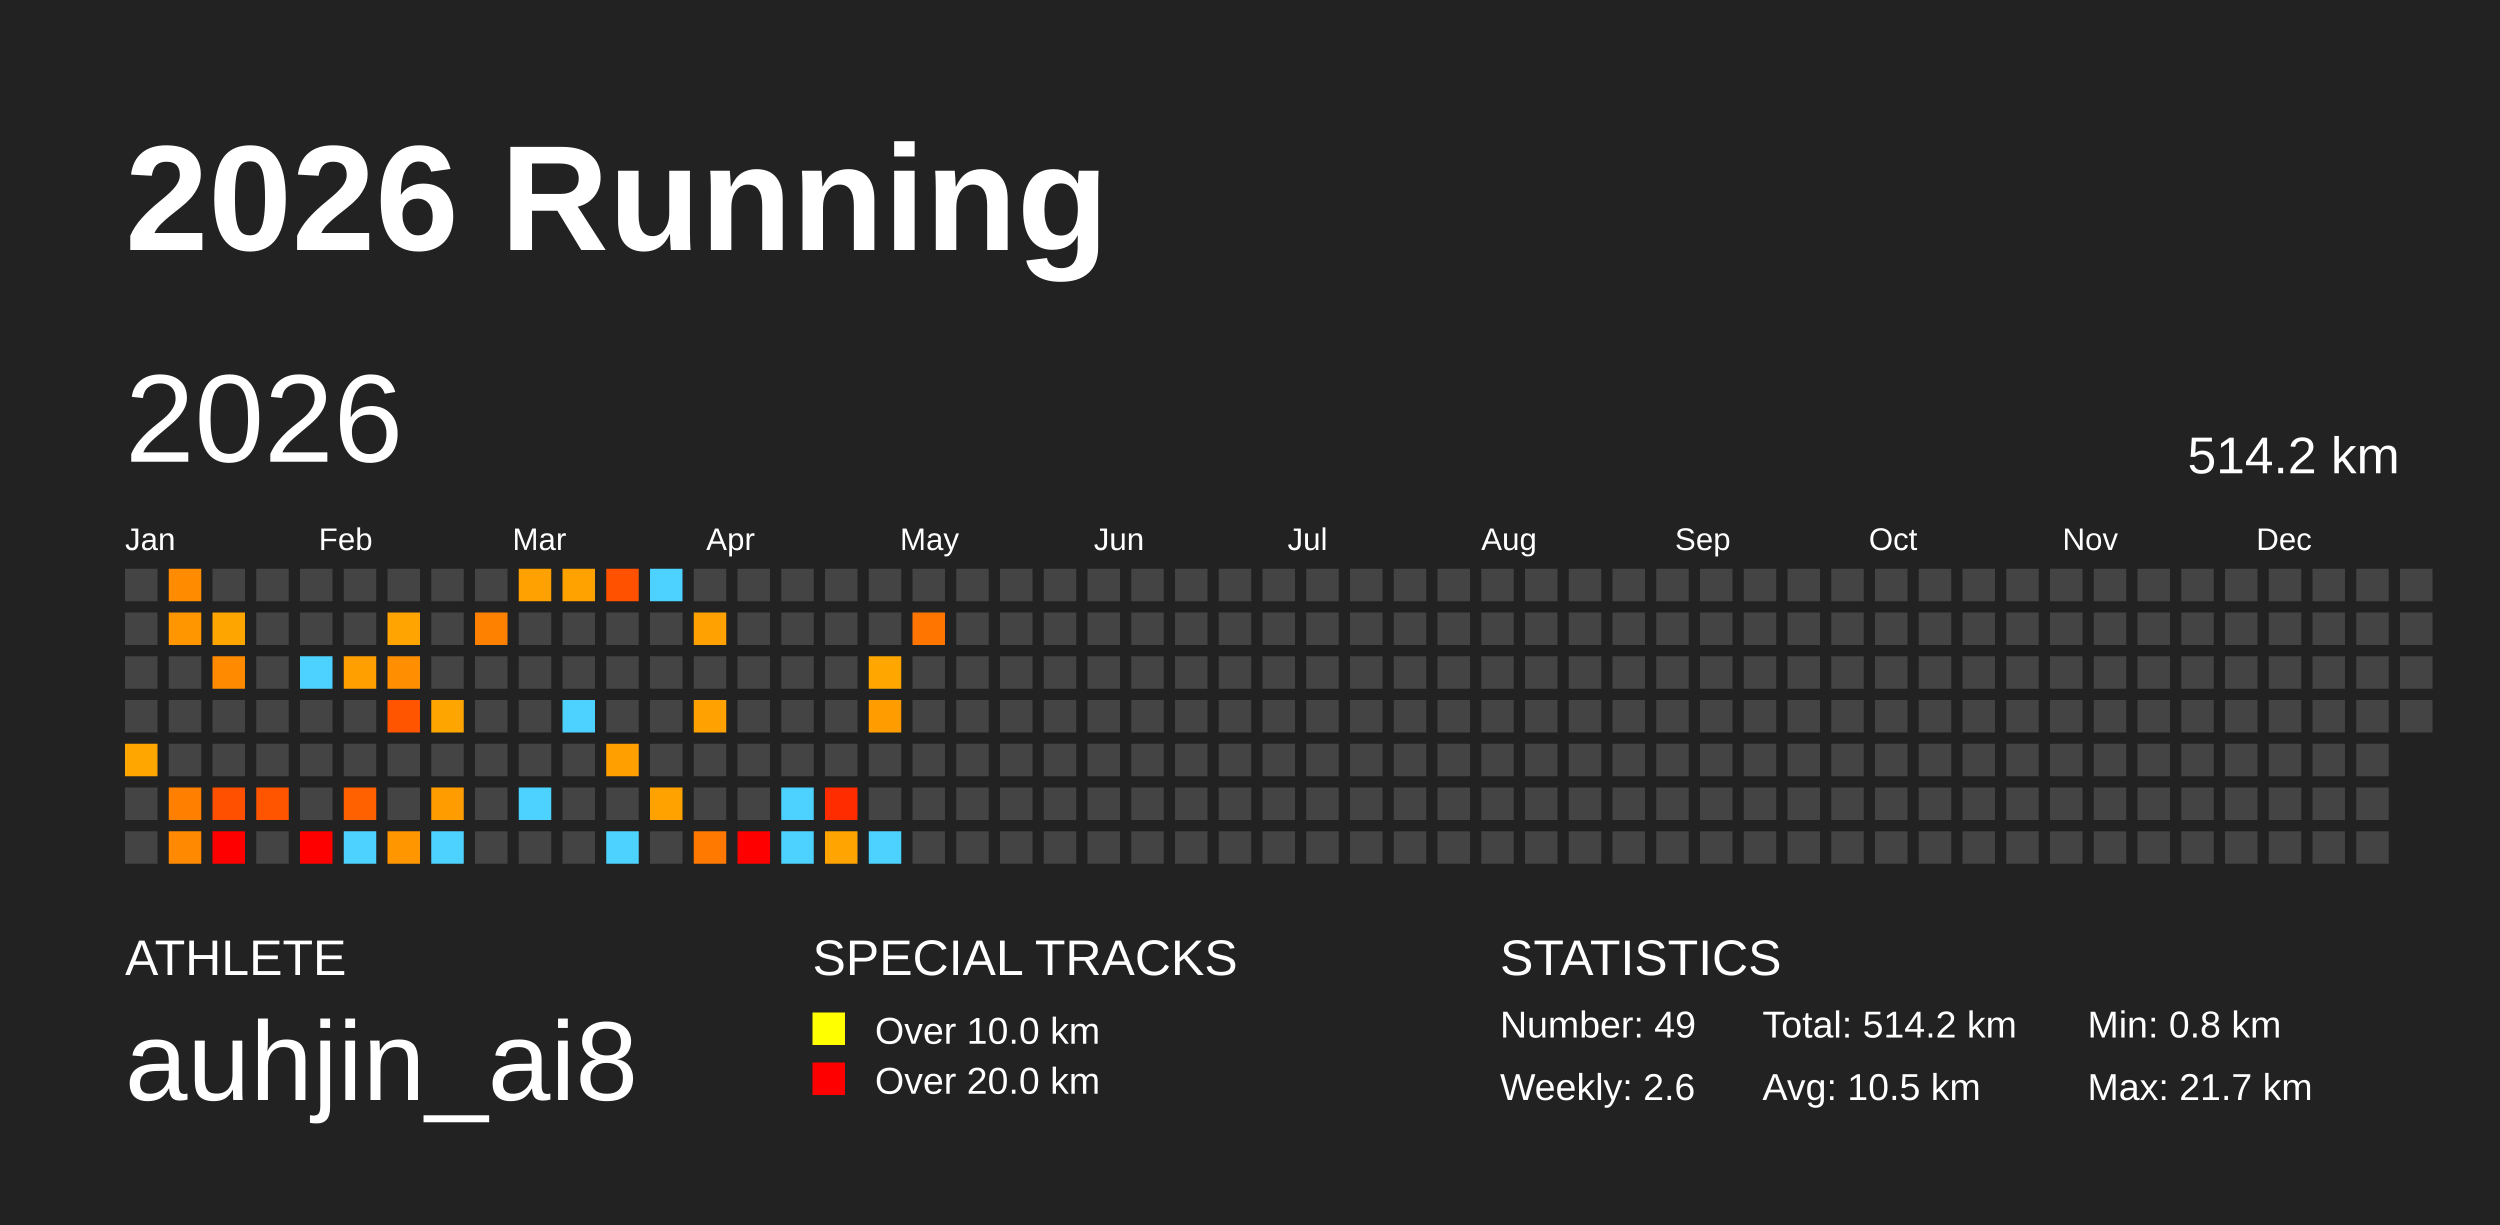
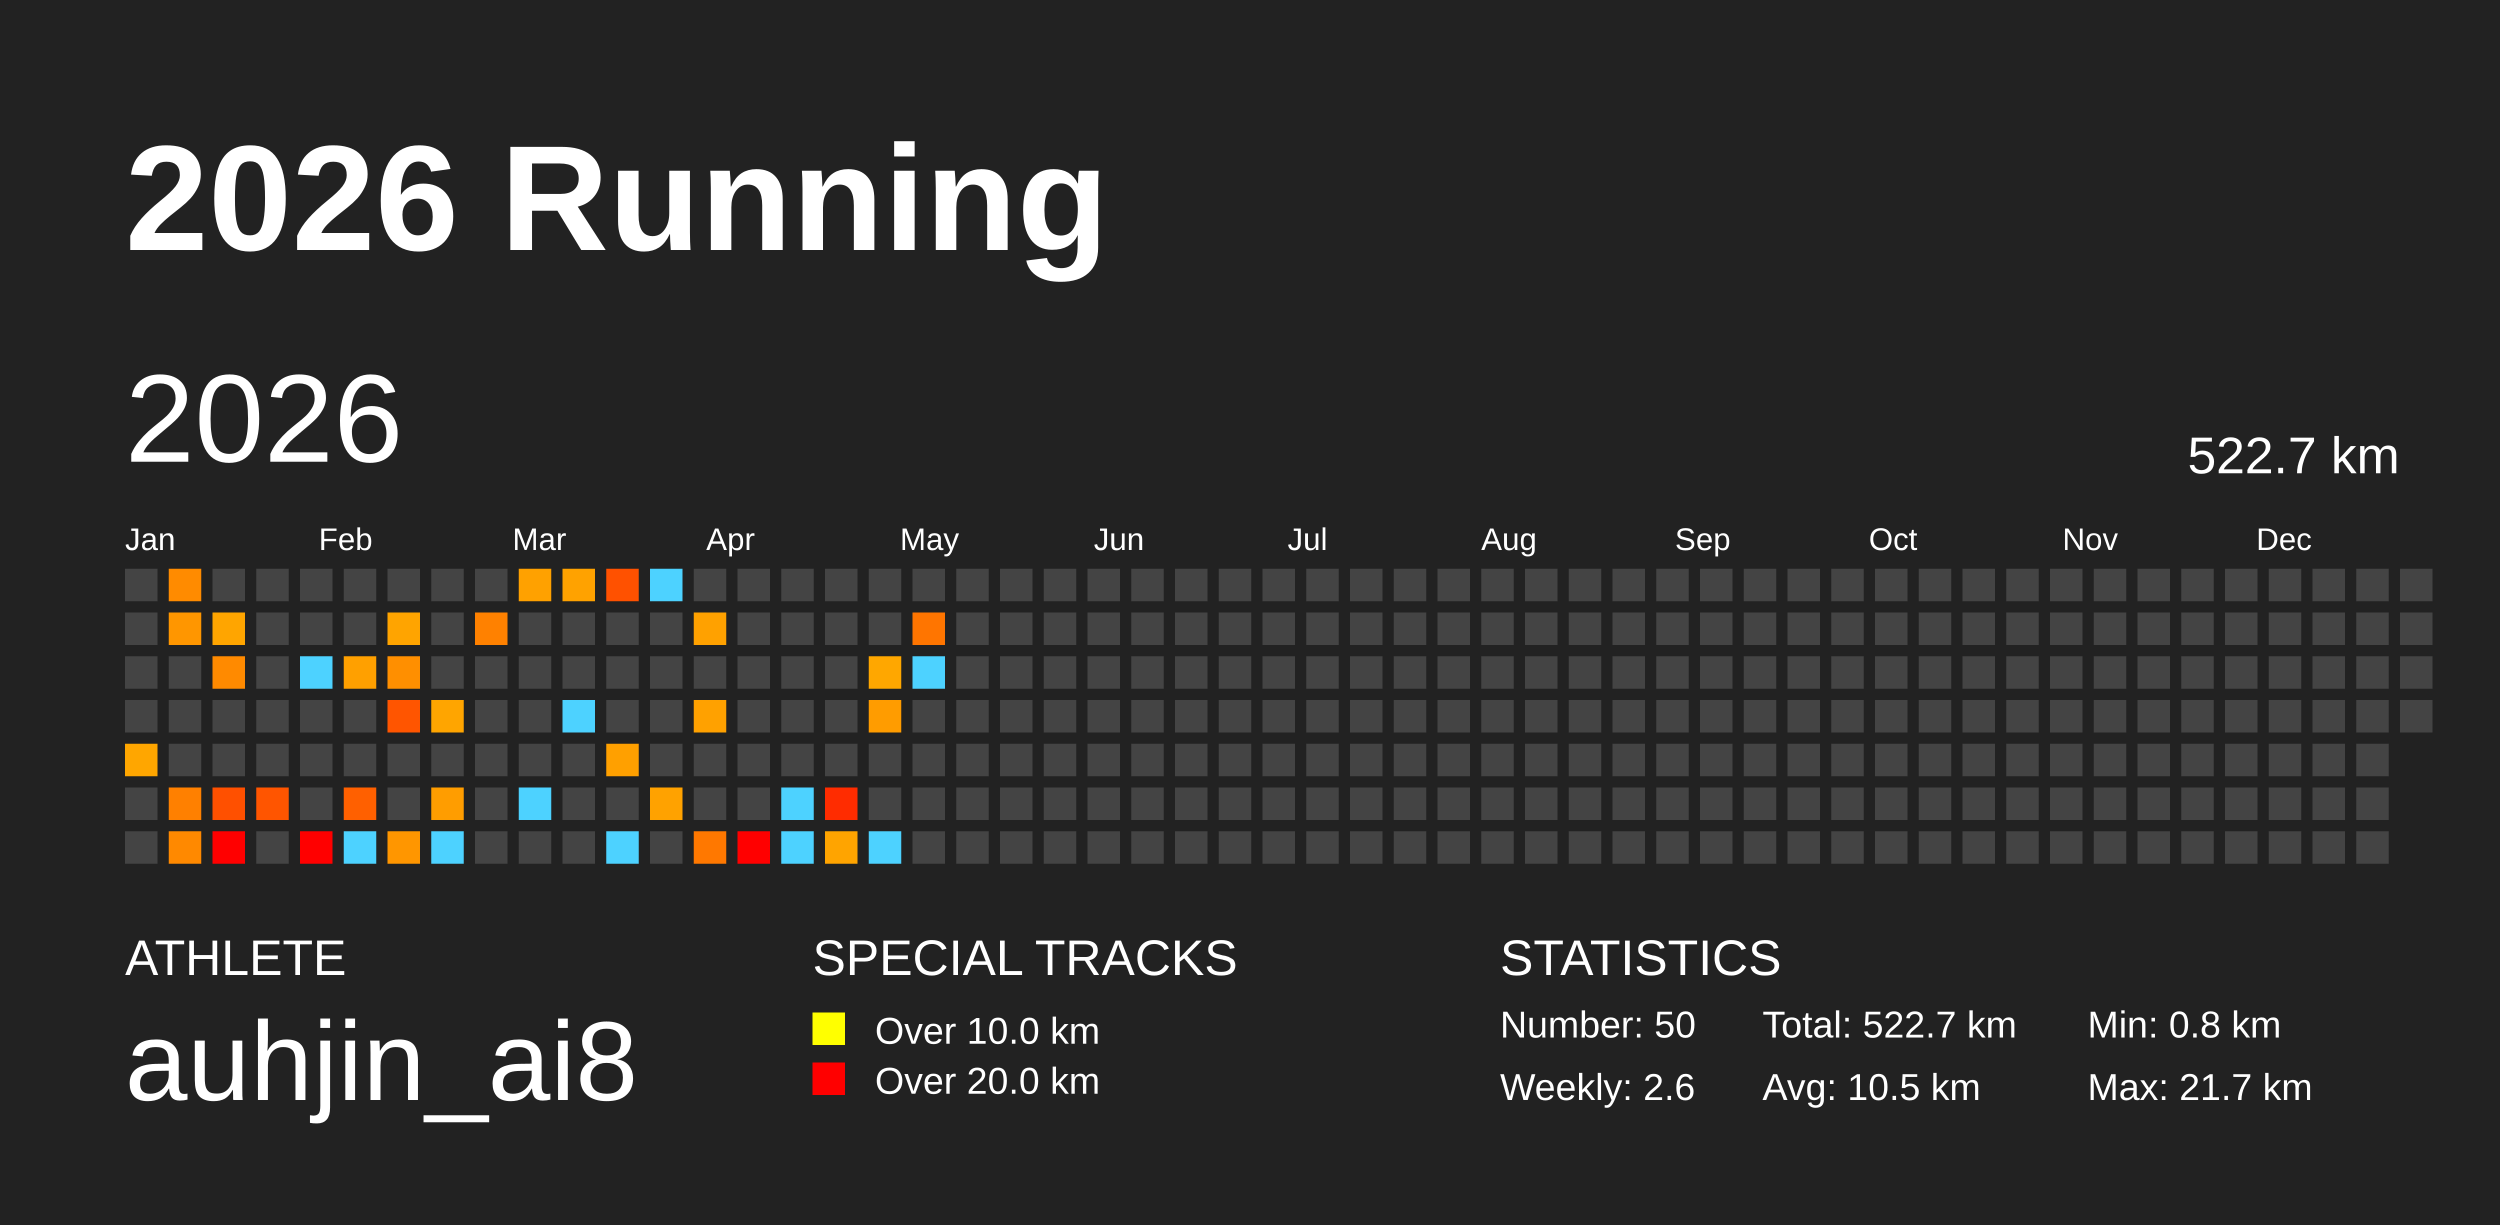
<svg xmlns="http://www.w3.org/2000/svg" baseProfile="full" height="98mm" version="1.1" viewBox="0,0,200,98" width="200mm">
  <defs />
  <rect fill="#222222" height="98" width="200" x="0" y="0" />
  <text fill="#FFFFFF" style="font-size:12px; font-family:Arial; font-weight:bold;" x="10" y="20">2026 Running</text>
  <text fill="#FFFFFF" style="font-size:4px; font-family:Arial" x="10" y="78">ATHLETE</text>
  <text fill="#FFFFFF" style="font-size:9px; font-family:Arial" x="10" y="88">auhjin_ai8</text>
  <text fill="#FFFFFF" style="font-size:4px; font-family:Arial" x="65" y="78">SPECIAL TRACKS</text>
  <rect fill="yellow" height="2.6" width="2.6" x="65" y="81" />
  <text fill="#FFFFFF" style="font-size:3px; font-family:Arial" x="70" y="83.5">Over 10.0 km</text>
  <rect fill="red" height="2.6" width="2.6" x="65" y="85" />
  <text fill="#FFFFFF" style="font-size:3px; font-family:Arial" x="70" y="87.5">Over 20.0 km</text>
  <text fill="#FFFFFF" style="font-size:4px; font-family:Arial" x="120" y="78">STATISTICS</text>
-   <text fill="#FFFFFF" style="font-size:3px; font-family:Arial" x="120" y="83">Number: 49</text>
+   <text fill="#FFFFFF" style="font-size:3px; font-family:Arial" x="120" y="83">Number: 50</text>
  <text fill="#FFFFFF" style="font-size:3px; font-family:Arial" x="120" y="88">Weekly: 2.6</text>
-   <text fill="#FFFFFF" style="font-size:3px; font-family:Arial" x="141" y="83">Total: 514.2 km</text>
+   <text fill="#FFFFFF" style="font-size:3px; font-family:Arial" x="141" y="83">Total: 522.7 km</text>
  <text fill="#FFFFFF" style="font-size:3px; font-family:Arial" x="141" y="88">Avg: 10.5 km</text>
  <text fill="#FFFFFF" style="font-size:3px; font-family:Arial" x="167" y="83">Min: 0.8 km</text>
  <text fill="#FFFFFF" style="font-size:3px; font-family:Arial" x="167" y="88">Max: 21.7 km</text>
  <text dominant-baseline="hanging" fill="#FFFFFF" style="font-size:10.0px; font-family:Arial;" x="10" y="30">2026</text>
-   <text dominant-baseline="hanging" fill="#FFFFFF" style="font-size:4.125px; font-family:Arial;" x="175" y="35">514.2 km</text>
+   <text dominant-baseline="hanging" fill="#FFFFFF" style="font-size:4.125px; font-family:Arial;" x="175" y="35">522.7 km</text>
  <text fill="#FFFFFF" style="font-size:2.5px; font-family:Arial" x="10.0" y="44">Jan</text>
  <text fill="#FFFFFF" style="font-size:2.5px; font-family:Arial" x="25.5" y="44">Feb</text>
  <text fill="#FFFFFF" style="font-size:2.5px; font-family:Arial" x="41.0" y="44">Mar</text>
  <text fill="#FFFFFF" style="font-size:2.5px; font-family:Arial" x="56.5" y="44">Apr</text>
  <text fill="#FFFFFF" style="font-size:2.5px; font-family:Arial" x="72.0" y="44">May</text>
  <text fill="#FFFFFF" style="font-size:2.5px; font-family:Arial" x="87.5" y="44">Jun</text>
  <text fill="#FFFFFF" style="font-size:2.5px; font-family:Arial" x="103.0" y="44">Jul</text>
  <text fill="#FFFFFF" style="font-size:2.5px; font-family:Arial" x="118.5" y="44">Aug</text>
  <text fill="#FFFFFF" style="font-size:2.5px; font-family:Arial" x="134.0" y="44">Sep</text>
  <text fill="#FFFFFF" style="font-size:2.5px; font-family:Arial" x="149.5" y="44">Oct</text>
  <text fill="#FFFFFF" style="font-size:2.5px; font-family:Arial" x="165.0" y="44">Nov</text>
  <text fill="#FFFFFF" style="font-size:2.5px; font-family:Arial" x="180.5" y="44">Dec</text>
  <rect fill="#444444" height="2.6" width="2.6" x="10.0" y="45.5" />
  <rect fill="#444444" height="2.6" width="2.6" x="10.0" y="49.0" />
  <rect fill="#444444" height="2.6" width="2.6" x="10.0" y="52.5" />
  <rect fill="#444444" height="2.6" width="2.6" x="10.0" y="56.0" />
  <rect fill="#ffa600" height="2.6" width="2.6" x="10.0" y="59.5" />
  <rect fill="#444444" height="2.6" width="2.6" x="10.0" y="63.0" />
  <rect fill="#444444" height="2.6" width="2.6" x="10.0" y="66.5" />
  <rect fill="#ff8b00" height="2.6" width="2.6" x="13.5" y="45.5" />
  <rect fill="#ff9600" height="2.6" width="2.6" x="13.5" y="49.0" />
  <rect fill="#444444" height="2.6" width="2.6" x="13.5" y="52.5" />
  <rect fill="#444444" height="2.6" width="2.6" x="13.5" y="56.0" />
  <rect fill="#444444" height="2.6" width="2.6" x="13.5" y="59.5" />
  <rect fill="#ff8000" height="2.6" width="2.6" x="13.5" y="63.0" />
  <rect fill="#ff8900" height="2.6" width="2.6" x="13.5" y="66.5" />
  <rect fill="#444444" height="2.6" width="2.6" x="17.0" y="45.5" />
  <rect fill="#ffa500" height="2.6" width="2.6" x="17.0" y="49.0" />
  <rect fill="#ff8a00" height="2.6" width="2.6" x="17.0" y="52.5" />
  <rect fill="#444444" height="2.6" width="2.6" x="17.0" y="56.0" />
  <rect fill="#444444" height="2.6" width="2.6" x="17.0" y="59.5" />
  <rect fill="#ff5000" height="2.6" width="2.6" x="17.0" y="63.0" />
  <rect fill="red" height="2.6" width="2.6" x="17.0" y="66.5" />
  <rect fill="#444444" height="2.6" width="2.6" x="20.5" y="45.5" />
  <rect fill="#444444" height="2.6" width="2.6" x="20.5" y="49.0" />
  <rect fill="#444444" height="2.6" width="2.6" x="20.5" y="52.5" />
  <rect fill="#444444" height="2.6" width="2.6" x="20.5" y="56.0" />
  <rect fill="#444444" height="2.6" width="2.6" x="20.5" y="59.5" />
  <rect fill="#ff5500" height="2.6" width="2.6" x="20.5" y="63.0" />
  <rect fill="#444444" height="2.6" width="2.6" x="20.5" y="66.5" />
  <rect fill="#444444" height="2.6" width="2.6" x="24.0" y="45.5" />
  <rect fill="#444444" height="2.6" width="2.6" x="24.0" y="49.0" />
  <rect fill="#4dd2ff" height="2.6" width="2.6" x="24.0" y="52.5" />
  <rect fill="#444444" height="2.6" width="2.6" x="24.0" y="56.0" />
  <rect fill="#444444" height="2.6" width="2.6" x="24.0" y="59.5" />
  <rect fill="#444444" height="2.6" width="2.6" x="24.0" y="63.0" />
  <rect fill="red" height="2.6" width="2.6" x="24.0" y="66.5" />
  <rect fill="#444444" height="2.6" width="2.6" x="27.5" y="45.5" />
  <rect fill="#444444" height="2.6" width="2.6" x="27.5" y="49.0" />
  <rect fill="#ffa000" height="2.6" width="2.6" x="27.5" y="52.5" />
  <rect fill="#444444" height="2.6" width="2.6" x="27.5" y="56.0" />
  <rect fill="#444444" height="2.6" width="2.6" x="27.5" y="59.5" />
  <rect fill="#ff6000" height="2.6" width="2.6" x="27.5" y="63.0" />
  <rect fill="#4dd2ff" height="2.6" width="2.6" x="27.5" y="66.5" />
  <rect fill="#444444" height="2.6" width="2.6" x="31.0" y="45.5" />
  <rect fill="#ffa400" height="2.6" width="2.6" x="31.0" y="49.0" />
  <rect fill="#ff8f00" height="2.6" width="2.6" x="31.0" y="52.5" />
  <rect fill="#ff5500" height="2.6" width="2.6" x="31.0" y="56.0" />
  <rect fill="#444444" height="2.6" width="2.6" x="31.0" y="59.5" />
  <rect fill="#444444" height="2.6" width="2.6" x="31.0" y="63.0" />
  <rect fill="#ff9600" height="2.6" width="2.6" x="31.0" y="66.5" />
  <rect fill="#444444" height="2.6" width="2.6" x="34.5" y="45.5" />
  <rect fill="#444444" height="2.6" width="2.6" x="34.5" y="49.0" />
  <rect fill="#444444" height="2.6" width="2.6" x="34.5" y="52.5" />
  <rect fill="#ffa500" height="2.6" width="2.6" x="34.5" y="56.0" />
  <rect fill="#444444" height="2.6" width="2.6" x="34.5" y="59.5" />
  <rect fill="#ff9d00" height="2.6" width="2.6" x="34.5" y="63.0" />
  <rect fill="#4dd2ff" height="2.6" width="2.6" x="34.5" y="66.5" />
  <rect fill="#444444" height="2.6" width="2.6" x="38.0" y="45.5" />
  <rect fill="#ff8100" height="2.6" width="2.6" x="38.0" y="49.0" />
  <rect fill="#444444" height="2.6" width="2.6" x="38.0" y="52.5" />
  <rect fill="#444444" height="2.6" width="2.6" x="38.0" y="56.0" />
  <rect fill="#444444" height="2.6" width="2.6" x="38.0" y="59.5" />
  <rect fill="#444444" height="2.6" width="2.6" x="38.0" y="63.0" />
  <rect fill="#444444" height="2.6" width="2.6" x="38.0" y="66.5" />
  <rect fill="#ffa100" height="2.6" width="2.6" x="41.5" y="45.5" />
  <rect fill="#444444" height="2.6" width="2.6" x="41.5" y="49.0" />
  <rect fill="#444444" height="2.6" width="2.6" x="41.5" y="52.5" />
  <rect fill="#444444" height="2.6" width="2.6" x="41.5" y="56.0" />
  <rect fill="#444444" height="2.6" width="2.6" x="41.5" y="59.5" />
  <rect fill="#4dd2ff" height="2.6" width="2.6" x="41.5" y="63.0" />
  <rect fill="#444444" height="2.6" width="2.6" x="41.5" y="66.5" />
  <rect fill="#ffa200" height="2.6" width="2.6" x="45.0" y="45.5" />
  <rect fill="#444444" height="2.6" width="2.6" x="45.0" y="49.0" />
  <rect fill="#444444" height="2.6" width="2.6" x="45.0" y="52.5" />
  <rect fill="#4dd2ff" height="2.6" width="2.6" x="45.0" y="56.0" />
  <rect fill="#444444" height="2.6" width="2.6" x="45.0" y="59.5" />
  <rect fill="#444444" height="2.6" width="2.6" x="45.0" y="63.0" />
  <rect fill="#444444" height="2.6" width="2.6" x="45.0" y="66.5" />
  <rect fill="#ff5100" height="2.6" width="2.6" x="48.5" y="45.5" />
  <rect fill="#444444" height="2.6" width="2.6" x="48.5" y="49.0" />
  <rect fill="#444444" height="2.6" width="2.6" x="48.5" y="52.5" />
  <rect fill="#444444" height="2.6" width="2.6" x="48.5" y="56.0" />
  <rect fill="#ffa000" height="2.6" width="2.6" x="48.5" y="59.5" />
  <rect fill="#444444" height="2.6" width="2.6" x="48.5" y="63.0" />
  <rect fill="#4dd2ff" height="2.6" width="2.6" x="48.5" y="66.5" />
  <rect fill="#4dd2ff" height="2.6" width="2.6" x="52.0" y="45.5" />
  <rect fill="#444444" height="2.6" width="2.6" x="52.0" y="49.0" />
  <rect fill="#444444" height="2.6" width="2.6" x="52.0" y="52.5" />
  <rect fill="#444444" height="2.6" width="2.6" x="52.0" y="56.0" />
  <rect fill="#444444" height="2.6" width="2.6" x="52.0" y="59.5" />
  <rect fill="#ffa200" height="2.6" width="2.6" x="52.0" y="63.0" />
  <rect fill="#444444" height="2.6" width="2.6" x="52.0" y="66.5" />
  <rect fill="#444444" height="2.6" width="2.6" x="55.5" y="45.5" />
  <rect fill="#ffa100" height="2.6" width="2.6" x="55.5" y="49.0" />
  <rect fill="#444444" height="2.6" width="2.6" x="55.5" y="52.5" />
  <rect fill="#ffa100" height="2.6" width="2.6" x="55.5" y="56.0" />
  <rect fill="#444444" height="2.6" width="2.6" x="55.5" y="59.5" />
  <rect fill="#444444" height="2.6" width="2.6" x="55.5" y="63.0" />
  <rect fill="#ff7800" height="2.6" width="2.6" x="55.5" y="66.5" />
  <rect fill="#444444" height="2.6" width="2.6" x="59.0" y="45.5" />
  <rect fill="#444444" height="2.6" width="2.6" x="59.0" y="49.0" />
  <rect fill="#444444" height="2.6" width="2.6" x="59.0" y="52.5" />
  <rect fill="#444444" height="2.6" width="2.6" x="59.0" y="56.0" />
  <rect fill="#444444" height="2.6" width="2.6" x="59.0" y="59.5" />
  <rect fill="#444444" height="2.6" width="2.6" x="59.0" y="63.0" />
  <rect fill="red" height="2.6" width="2.6" x="59.0" y="66.5" />
  <rect fill="#444444" height="2.6" width="2.6" x="62.5" y="45.5" />
  <rect fill="#444444" height="2.6" width="2.6" x="62.5" y="49.0" />
  <rect fill="#444444" height="2.6" width="2.6" x="62.5" y="52.5" />
  <rect fill="#444444" height="2.6" width="2.6" x="62.5" y="56.0" />
  <rect fill="#444444" height="2.6" width="2.6" x="62.5" y="59.5" />
  <rect fill="#4dd2ff" height="2.6" width="2.6" x="62.5" y="63.0" />
  <rect fill="#4dd2ff" height="2.6" width="2.6" x="62.5" y="66.5" />
  <rect fill="#444444" height="2.6" width="2.6" x="66.0" y="45.5" />
  <rect fill="#444444" height="2.6" width="2.6" x="66.0" y="49.0" />
  <rect fill="#444444" height="2.6" width="2.6" x="66.0" y="52.5" />
  <rect fill="#444444" height="2.6" width="2.6" x="66.0" y="56.0" />
  <rect fill="#444444" height="2.6" width="2.6" x="66.0" y="59.5" />
  <rect fill="#ff2c00" height="2.6" width="2.6" x="66.0" y="63.0" />
  <rect fill="#ffa400" height="2.6" width="2.6" x="66.0" y="66.5" />
  <rect fill="#444444" height="2.6" width="2.6" x="69.5" y="45.5" />
  <rect fill="#444444" height="2.6" width="2.6" x="69.5" y="49.0" />
  <rect fill="#ffa700" height="2.6" width="2.6" x="69.5" y="52.5" />
  <rect fill="#ff9c00" height="2.6" width="2.6" x="69.5" y="56.0" />
  <rect fill="#444444" height="2.6" width="2.6" x="69.5" y="59.5" />
  <rect fill="#444444" height="2.6" width="2.6" x="69.5" y="63.0" />
  <rect fill="#4dd2ff" height="2.6" width="2.6" x="69.5" y="66.5" />
  <rect fill="#444444" height="2.6" width="2.6" x="73.0" y="45.5" />
  <rect fill="#ff7500" height="2.6" width="2.6" x="73.0" y="49.0" />
-   <rect fill="#444444" height="2.6" width="2.6" x="73.0" y="52.5" />
+   <rect fill="#4dd2ff" height="2.6" width="2.6" x="73.0" y="52.5" />
  <rect fill="#444444" height="2.6" width="2.6" x="73.0" y="56.0" />
  <rect fill="#444444" height="2.6" width="2.6" x="73.0" y="59.5" />
  <rect fill="#444444" height="2.6" width="2.6" x="73.0" y="63.0" />
  <rect fill="#444444" height="2.6" width="2.6" x="73.0" y="66.5" />
  <rect fill="#444444" height="2.6" width="2.6" x="76.5" y="45.5" />
  <rect fill="#444444" height="2.6" width="2.6" x="76.5" y="49.0" />
  <rect fill="#444444" height="2.6" width="2.6" x="76.5" y="52.5" />
  <rect fill="#444444" height="2.6" width="2.6" x="76.5" y="56.0" />
  <rect fill="#444444" height="2.6" width="2.6" x="76.5" y="59.5" />
  <rect fill="#444444" height="2.6" width="2.6" x="76.5" y="63.0" />
  <rect fill="#444444" height="2.6" width="2.6" x="76.5" y="66.5" />
  <rect fill="#444444" height="2.6" width="2.6" x="80.0" y="45.5" />
  <rect fill="#444444" height="2.6" width="2.6" x="80.0" y="49.0" />
  <rect fill="#444444" height="2.6" width="2.6" x="80.0" y="52.5" />
  <rect fill="#444444" height="2.6" width="2.6" x="80.0" y="56.0" />
  <rect fill="#444444" height="2.6" width="2.6" x="80.0" y="59.5" />
  <rect fill="#444444" height="2.6" width="2.6" x="80.0" y="63.0" />
  <rect fill="#444444" height="2.6" width="2.6" x="80.0" y="66.5" />
  <rect fill="#444444" height="2.6" width="2.6" x="83.5" y="45.5" />
  <rect fill="#444444" height="2.6" width="2.6" x="83.5" y="49.0" />
  <rect fill="#444444" height="2.6" width="2.6" x="83.5" y="52.5" />
  <rect fill="#444444" height="2.6" width="2.6" x="83.5" y="56.0" />
  <rect fill="#444444" height="2.6" width="2.6" x="83.5" y="59.5" />
  <rect fill="#444444" height="2.6" width="2.6" x="83.5" y="63.0" />
  <rect fill="#444444" height="2.6" width="2.6" x="83.5" y="66.5" />
  <rect fill="#444444" height="2.6" width="2.6" x="87.0" y="45.5" />
  <rect fill="#444444" height="2.6" width="2.6" x="87.0" y="49.0" />
  <rect fill="#444444" height="2.6" width="2.6" x="87.0" y="52.5" />
  <rect fill="#444444" height="2.6" width="2.6" x="87.0" y="56.0" />
  <rect fill="#444444" height="2.6" width="2.6" x="87.0" y="59.5" />
  <rect fill="#444444" height="2.6" width="2.6" x="87.0" y="63.0" />
  <rect fill="#444444" height="2.6" width="2.6" x="87.0" y="66.5" />
  <rect fill="#444444" height="2.6" width="2.6" x="90.5" y="45.5" />
  <rect fill="#444444" height="2.6" width="2.6" x="90.5" y="49.0" />
  <rect fill="#444444" height="2.6" width="2.6" x="90.5" y="52.5" />
  <rect fill="#444444" height="2.6" width="2.6" x="90.5" y="56.0" />
  <rect fill="#444444" height="2.6" width="2.6" x="90.5" y="59.5" />
  <rect fill="#444444" height="2.6" width="2.6" x="90.5" y="63.0" />
  <rect fill="#444444" height="2.6" width="2.6" x="90.5" y="66.5" />
  <rect fill="#444444" height="2.6" width="2.6" x="94.0" y="45.5" />
  <rect fill="#444444" height="2.6" width="2.6" x="94.0" y="49.0" />
  <rect fill="#444444" height="2.6" width="2.6" x="94.0" y="52.5" />
  <rect fill="#444444" height="2.6" width="2.6" x="94.0" y="56.0" />
  <rect fill="#444444" height="2.6" width="2.6" x="94.0" y="59.5" />
  <rect fill="#444444" height="2.6" width="2.6" x="94.0" y="63.0" />
  <rect fill="#444444" height="2.6" width="2.6" x="94.0" y="66.5" />
  <rect fill="#444444" height="2.6" width="2.6" x="97.5" y="45.5" />
  <rect fill="#444444" height="2.6" width="2.6" x="97.5" y="49.0" />
  <rect fill="#444444" height="2.6" width="2.6" x="97.5" y="52.5" />
  <rect fill="#444444" height="2.6" width="2.6" x="97.5" y="56.0" />
  <rect fill="#444444" height="2.6" width="2.6" x="97.5" y="59.5" />
  <rect fill="#444444" height="2.6" width="2.6" x="97.5" y="63.0" />
  <rect fill="#444444" height="2.6" width="2.6" x="97.5" y="66.5" />
  <rect fill="#444444" height="2.6" width="2.6" x="101.0" y="45.5" />
  <rect fill="#444444" height="2.6" width="2.6" x="101.0" y="49.0" />
  <rect fill="#444444" height="2.6" width="2.6" x="101.0" y="52.5" />
  <rect fill="#444444" height="2.6" width="2.6" x="101.0" y="56.0" />
  <rect fill="#444444" height="2.6" width="2.6" x="101.0" y="59.5" />
  <rect fill="#444444" height="2.6" width="2.6" x="101.0" y="63.0" />
  <rect fill="#444444" height="2.6" width="2.6" x="101.0" y="66.5" />
  <rect fill="#444444" height="2.6" width="2.6" x="104.5" y="45.5" />
  <rect fill="#444444" height="2.6" width="2.6" x="104.5" y="49.0" />
  <rect fill="#444444" height="2.6" width="2.6" x="104.5" y="52.5" />
  <rect fill="#444444" height="2.6" width="2.6" x="104.5" y="56.0" />
  <rect fill="#444444" height="2.6" width="2.6" x="104.5" y="59.5" />
  <rect fill="#444444" height="2.6" width="2.6" x="104.5" y="63.0" />
  <rect fill="#444444" height="2.6" width="2.6" x="104.5" y="66.5" />
  <rect fill="#444444" height="2.6" width="2.6" x="108.0" y="45.5" />
  <rect fill="#444444" height="2.6" width="2.6" x="108.0" y="49.0" />
  <rect fill="#444444" height="2.6" width="2.6" x="108.0" y="52.5" />
  <rect fill="#444444" height="2.6" width="2.6" x="108.0" y="56.0" />
  <rect fill="#444444" height="2.6" width="2.6" x="108.0" y="59.5" />
  <rect fill="#444444" height="2.6" width="2.6" x="108.0" y="63.0" />
  <rect fill="#444444" height="2.6" width="2.6" x="108.0" y="66.5" />
  <rect fill="#444444" height="2.6" width="2.6" x="111.5" y="45.5" />
  <rect fill="#444444" height="2.6" width="2.6" x="111.5" y="49.0" />
  <rect fill="#444444" height="2.6" width="2.6" x="111.5" y="52.5" />
  <rect fill="#444444" height="2.6" width="2.6" x="111.5" y="56.0" />
  <rect fill="#444444" height="2.6" width="2.6" x="111.5" y="59.5" />
  <rect fill="#444444" height="2.6" width="2.6" x="111.5" y="63.0" />
  <rect fill="#444444" height="2.6" width="2.6" x="111.5" y="66.5" />
  <rect fill="#444444" height="2.6" width="2.6" x="115.0" y="45.5" />
  <rect fill="#444444" height="2.6" width="2.6" x="115.0" y="49.0" />
  <rect fill="#444444" height="2.6" width="2.6" x="115.0" y="52.5" />
  <rect fill="#444444" height="2.6" width="2.6" x="115.0" y="56.0" />
  <rect fill="#444444" height="2.6" width="2.6" x="115.0" y="59.5" />
  <rect fill="#444444" height="2.6" width="2.6" x="115.0" y="63.0" />
  <rect fill="#444444" height="2.6" width="2.6" x="115.0" y="66.5" />
  <rect fill="#444444" height="2.6" width="2.6" x="118.5" y="45.5" />
  <rect fill="#444444" height="2.6" width="2.6" x="118.5" y="49.0" />
  <rect fill="#444444" height="2.6" width="2.6" x="118.5" y="52.5" />
  <rect fill="#444444" height="2.6" width="2.6" x="118.5" y="56.0" />
  <rect fill="#444444" height="2.6" width="2.6" x="118.5" y="59.5" />
  <rect fill="#444444" height="2.6" width="2.6" x="118.5" y="63.0" />
  <rect fill="#444444" height="2.6" width="2.6" x="118.5" y="66.5" />
  <rect fill="#444444" height="2.6" width="2.6" x="122.0" y="45.5" />
  <rect fill="#444444" height="2.6" width="2.6" x="122.0" y="49.0" />
  <rect fill="#444444" height="2.6" width="2.6" x="122.0" y="52.5" />
  <rect fill="#444444" height="2.6" width="2.6" x="122.0" y="56.0" />
  <rect fill="#444444" height="2.6" width="2.6" x="122.0" y="59.5" />
  <rect fill="#444444" height="2.6" width="2.6" x="122.0" y="63.0" />
  <rect fill="#444444" height="2.6" width="2.6" x="122.0" y="66.5" />
  <rect fill="#444444" height="2.6" width="2.6" x="125.5" y="45.5" />
  <rect fill="#444444" height="2.6" width="2.6" x="125.5" y="49.0" />
  <rect fill="#444444" height="2.6" width="2.6" x="125.5" y="52.5" />
  <rect fill="#444444" height="2.6" width="2.6" x="125.5" y="56.0" />
  <rect fill="#444444" height="2.6" width="2.6" x="125.5" y="59.5" />
  <rect fill="#444444" height="2.6" width="2.6" x="125.5" y="63.0" />
  <rect fill="#444444" height="2.6" width="2.6" x="125.5" y="66.5" />
  <rect fill="#444444" height="2.6" width="2.6" x="129.0" y="45.5" />
  <rect fill="#444444" height="2.6" width="2.6" x="129.0" y="49.0" />
  <rect fill="#444444" height="2.6" width="2.6" x="129.0" y="52.5" />
  <rect fill="#444444" height="2.6" width="2.6" x="129.0" y="56.0" />
  <rect fill="#444444" height="2.6" width="2.6" x="129.0" y="59.5" />
  <rect fill="#444444" height="2.6" width="2.6" x="129.0" y="63.0" />
  <rect fill="#444444" height="2.6" width="2.6" x="129.0" y="66.5" />
  <rect fill="#444444" height="2.6" width="2.6" x="132.5" y="45.5" />
  <rect fill="#444444" height="2.6" width="2.6" x="132.5" y="49.0" />
  <rect fill="#444444" height="2.6" width="2.6" x="132.5" y="52.5" />
  <rect fill="#444444" height="2.6" width="2.6" x="132.5" y="56.0" />
  <rect fill="#444444" height="2.6" width="2.6" x="132.5" y="59.5" />
  <rect fill="#444444" height="2.6" width="2.6" x="132.5" y="63.0" />
  <rect fill="#444444" height="2.6" width="2.6" x="132.5" y="66.5" />
  <rect fill="#444444" height="2.6" width="2.6" x="136.0" y="45.5" />
  <rect fill="#444444" height="2.6" width="2.6" x="136.0" y="49.0" />
  <rect fill="#444444" height="2.6" width="2.6" x="136.0" y="52.5" />
  <rect fill="#444444" height="2.6" width="2.6" x="136.0" y="56.0" />
  <rect fill="#444444" height="2.6" width="2.6" x="136.0" y="59.5" />
  <rect fill="#444444" height="2.6" width="2.6" x="136.0" y="63.0" />
  <rect fill="#444444" height="2.6" width="2.6" x="136.0" y="66.5" />
  <rect fill="#444444" height="2.6" width="2.6" x="139.5" y="45.5" />
  <rect fill="#444444" height="2.6" width="2.6" x="139.5" y="49.0" />
  <rect fill="#444444" height="2.6" width="2.6" x="139.5" y="52.5" />
  <rect fill="#444444" height="2.6" width="2.6" x="139.5" y="56.0" />
  <rect fill="#444444" height="2.6" width="2.6" x="139.5" y="59.5" />
  <rect fill="#444444" height="2.6" width="2.6" x="139.5" y="63.0" />
  <rect fill="#444444" height="2.6" width="2.6" x="139.5" y="66.5" />
  <rect fill="#444444" height="2.6" width="2.6" x="143.0" y="45.5" />
  <rect fill="#444444" height="2.6" width="2.6" x="143.0" y="49.0" />
  <rect fill="#444444" height="2.6" width="2.6" x="143.0" y="52.5" />
  <rect fill="#444444" height="2.6" width="2.6" x="143.0" y="56.0" />
  <rect fill="#444444" height="2.6" width="2.6" x="143.0" y="59.5" />
  <rect fill="#444444" height="2.6" width="2.6" x="143.0" y="63.0" />
  <rect fill="#444444" height="2.6" width="2.6" x="143.0" y="66.5" />
  <rect fill="#444444" height="2.6" width="2.6" x="146.5" y="45.5" />
  <rect fill="#444444" height="2.6" width="2.6" x="146.5" y="49.0" />
  <rect fill="#444444" height="2.6" width="2.6" x="146.5" y="52.5" />
  <rect fill="#444444" height="2.6" width="2.6" x="146.5" y="56.0" />
  <rect fill="#444444" height="2.6" width="2.6" x="146.5" y="59.5" />
  <rect fill="#444444" height="2.6" width="2.6" x="146.5" y="63.0" />
  <rect fill="#444444" height="2.6" width="2.6" x="146.5" y="66.5" />
  <rect fill="#444444" height="2.6" width="2.6" x="150.0" y="45.5" />
  <rect fill="#444444" height="2.6" width="2.6" x="150.0" y="49.0" />
  <rect fill="#444444" height="2.6" width="2.6" x="150.0" y="52.5" />
  <rect fill="#444444" height="2.6" width="2.6" x="150.0" y="56.0" />
  <rect fill="#444444" height="2.6" width="2.6" x="150.0" y="59.5" />
  <rect fill="#444444" height="2.6" width="2.6" x="150.0" y="63.0" />
  <rect fill="#444444" height="2.6" width="2.6" x="150.0" y="66.5" />
  <rect fill="#444444" height="2.6" width="2.6" x="153.5" y="45.5" />
  <rect fill="#444444" height="2.6" width="2.6" x="153.5" y="49.0" />
  <rect fill="#444444" height="2.6" width="2.6" x="153.5" y="52.5" />
  <rect fill="#444444" height="2.6" width="2.6" x="153.5" y="56.0" />
  <rect fill="#444444" height="2.6" width="2.6" x="153.5" y="59.5" />
  <rect fill="#444444" height="2.6" width="2.6" x="153.5" y="63.0" />
  <rect fill="#444444" height="2.6" width="2.6" x="153.5" y="66.5" />
  <rect fill="#444444" height="2.6" width="2.6" x="157.0" y="45.5" />
  <rect fill="#444444" height="2.6" width="2.6" x="157.0" y="49.0" />
  <rect fill="#444444" height="2.6" width="2.6" x="157.0" y="52.5" />
  <rect fill="#444444" height="2.6" width="2.6" x="157.0" y="56.0" />
  <rect fill="#444444" height="2.6" width="2.6" x="157.0" y="59.5" />
  <rect fill="#444444" height="2.6" width="2.6" x="157.0" y="63.0" />
  <rect fill="#444444" height="2.6" width="2.6" x="157.0" y="66.5" />
  <rect fill="#444444" height="2.6" width="2.6" x="160.5" y="45.5" />
  <rect fill="#444444" height="2.6" width="2.6" x="160.5" y="49.0" />
  <rect fill="#444444" height="2.6" width="2.6" x="160.5" y="52.5" />
  <rect fill="#444444" height="2.6" width="2.6" x="160.5" y="56.0" />
  <rect fill="#444444" height="2.6" width="2.6" x="160.5" y="59.5" />
  <rect fill="#444444" height="2.6" width="2.6" x="160.5" y="63.0" />
  <rect fill="#444444" height="2.6" width="2.6" x="160.5" y="66.5" />
  <rect fill="#444444" height="2.6" width="2.6" x="164.0" y="45.5" />
  <rect fill="#444444" height="2.6" width="2.6" x="164.0" y="49.0" />
  <rect fill="#444444" height="2.6" width="2.6" x="164.0" y="52.5" />
  <rect fill="#444444" height="2.6" width="2.6" x="164.0" y="56.0" />
  <rect fill="#444444" height="2.6" width="2.6" x="164.0" y="59.5" />
  <rect fill="#444444" height="2.6" width="2.6" x="164.0" y="63.0" />
  <rect fill="#444444" height="2.6" width="2.6" x="164.0" y="66.5" />
  <rect fill="#444444" height="2.6" width="2.6" x="167.5" y="45.5" />
  <rect fill="#444444" height="2.6" width="2.6" x="167.5" y="49.0" />
  <rect fill="#444444" height="2.6" width="2.6" x="167.5" y="52.5" />
  <rect fill="#444444" height="2.6" width="2.6" x="167.5" y="56.0" />
  <rect fill="#444444" height="2.6" width="2.6" x="167.5" y="59.5" />
  <rect fill="#444444" height="2.6" width="2.6" x="167.5" y="63.0" />
  <rect fill="#444444" height="2.6" width="2.6" x="167.5" y="66.5" />
  <rect fill="#444444" height="2.6" width="2.6" x="171.0" y="45.5" />
  <rect fill="#444444" height="2.6" width="2.6" x="171.0" y="49.0" />
  <rect fill="#444444" height="2.6" width="2.6" x="171.0" y="52.5" />
  <rect fill="#444444" height="2.6" width="2.6" x="171.0" y="56.0" />
  <rect fill="#444444" height="2.6" width="2.6" x="171.0" y="59.5" />
  <rect fill="#444444" height="2.6" width="2.6" x="171.0" y="63.0" />
  <rect fill="#444444" height="2.6" width="2.6" x="171.0" y="66.5" />
  <rect fill="#444444" height="2.6" width="2.6" x="174.5" y="45.5" />
  <rect fill="#444444" height="2.6" width="2.6" x="174.5" y="49.0" />
  <rect fill="#444444" height="2.6" width="2.6" x="174.5" y="52.5" />
  <rect fill="#444444" height="2.6" width="2.6" x="174.5" y="56.0" />
  <rect fill="#444444" height="2.6" width="2.6" x="174.5" y="59.5" />
  <rect fill="#444444" height="2.6" width="2.6" x="174.5" y="63.0" />
  <rect fill="#444444" height="2.6" width="2.6" x="174.5" y="66.5" />
  <rect fill="#444444" height="2.6" width="2.6" x="178.0" y="45.5" />
  <rect fill="#444444" height="2.6" width="2.6" x="178.0" y="49.0" />
  <rect fill="#444444" height="2.6" width="2.6" x="178.0" y="52.5" />
  <rect fill="#444444" height="2.6" width="2.6" x="178.0" y="56.0" />
  <rect fill="#444444" height="2.6" width="2.6" x="178.0" y="59.5" />
  <rect fill="#444444" height="2.6" width="2.6" x="178.0" y="63.0" />
  <rect fill="#444444" height="2.6" width="2.6" x="178.0" y="66.5" />
  <rect fill="#444444" height="2.6" width="2.6" x="181.5" y="45.5" />
  <rect fill="#444444" height="2.6" width="2.6" x="181.5" y="49.0" />
  <rect fill="#444444" height="2.6" width="2.6" x="181.5" y="52.5" />
  <rect fill="#444444" height="2.6" width="2.6" x="181.5" y="56.0" />
  <rect fill="#444444" height="2.6" width="2.6" x="181.5" y="59.5" />
  <rect fill="#444444" height="2.6" width="2.6" x="181.5" y="63.0" />
  <rect fill="#444444" height="2.6" width="2.6" x="181.5" y="66.5" />
  <rect fill="#444444" height="2.6" width="2.6" x="185.0" y="45.5" />
  <rect fill="#444444" height="2.6" width="2.6" x="185.0" y="49.0" />
  <rect fill="#444444" height="2.6" width="2.6" x="185.0" y="52.5" />
  <rect fill="#444444" height="2.6" width="2.6" x="185.0" y="56.0" />
  <rect fill="#444444" height="2.6" width="2.6" x="185.0" y="59.5" />
  <rect fill="#444444" height="2.6" width="2.6" x="185.0" y="63.0" />
  <rect fill="#444444" height="2.6" width="2.6" x="185.0" y="66.5" />
  <rect fill="#444444" height="2.6" width="2.6" x="188.5" y="45.5" />
  <rect fill="#444444" height="2.6" width="2.6" x="188.5" y="49.0" />
  <rect fill="#444444" height="2.6" width="2.6" x="188.5" y="52.5" />
  <rect fill="#444444" height="2.6" width="2.6" x="188.5" y="56.0" />
  <rect fill="#444444" height="2.6" width="2.6" x="188.5" y="59.5" />
  <rect fill="#444444" height="2.6" width="2.6" x="188.5" y="63.0" />
  <rect fill="#444444" height="2.6" width="2.6" x="188.5" y="66.5" />
  <rect fill="#444444" height="2.6" width="2.6" x="192.0" y="45.5" />
  <rect fill="#444444" height="2.6" width="2.6" x="192.0" y="49.0" />
  <rect fill="#444444" height="2.6" width="2.6" x="192.0" y="52.5" />
  <rect fill="#444444" height="2.6" width="2.6" x="192.0" y="56.0" />
</svg>
